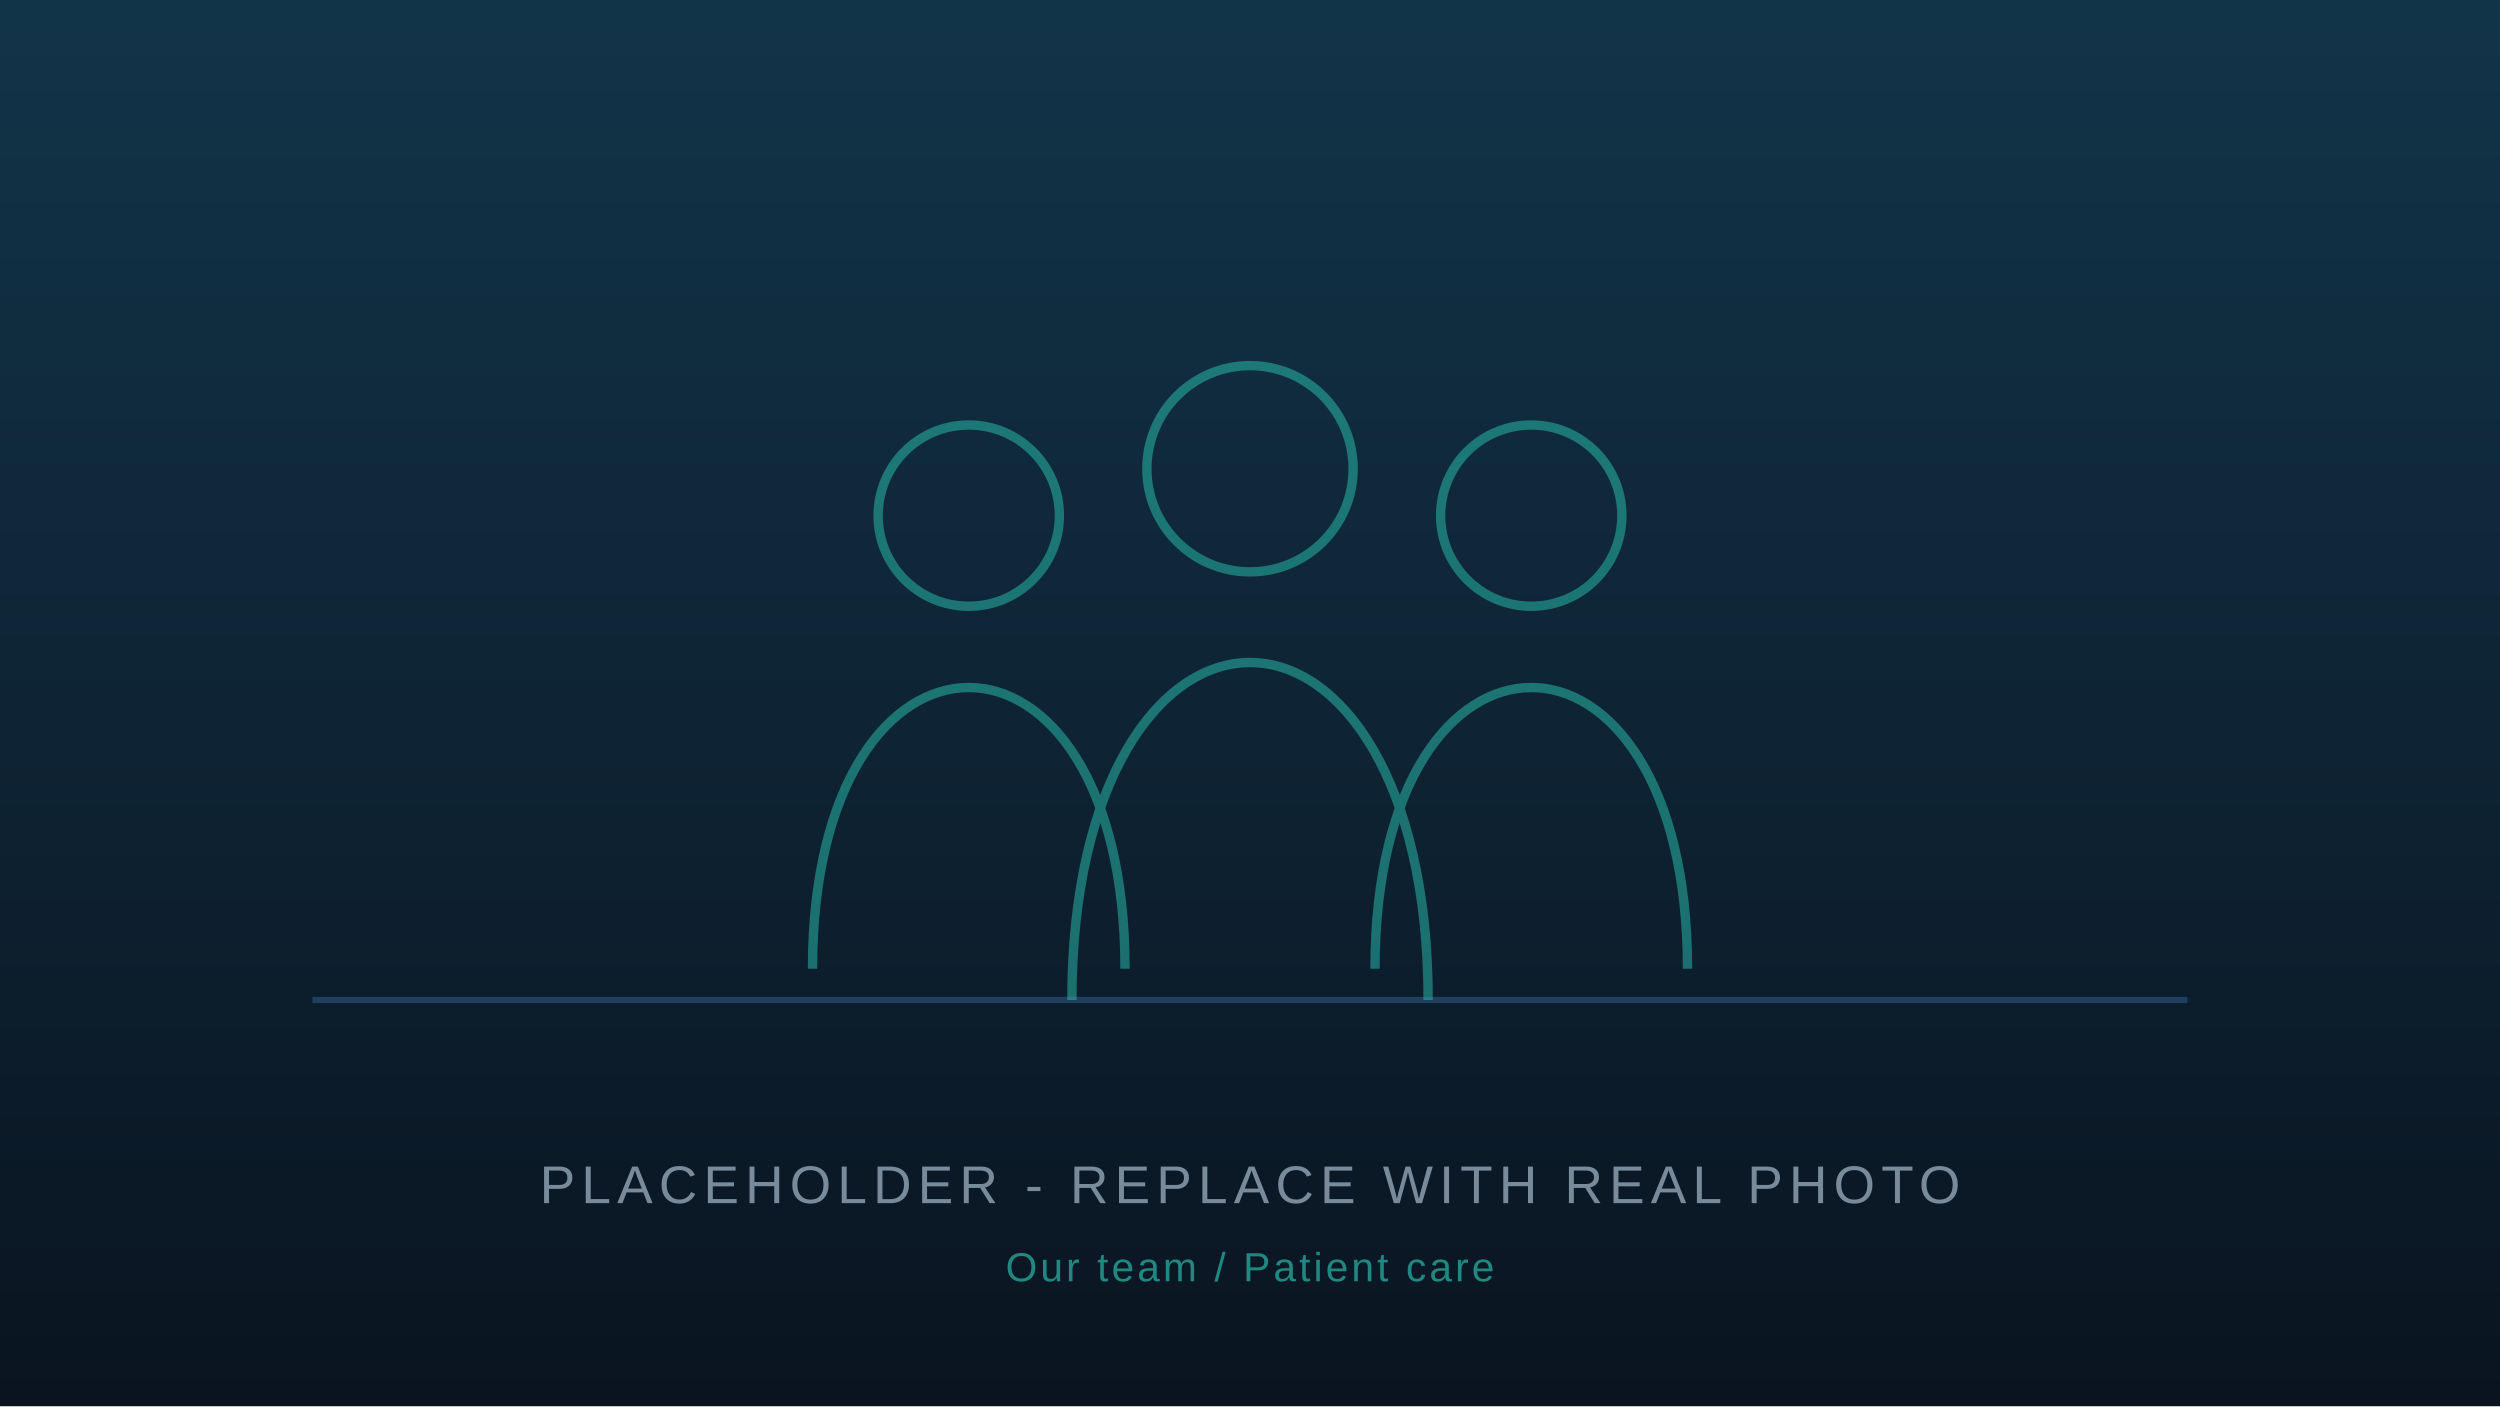
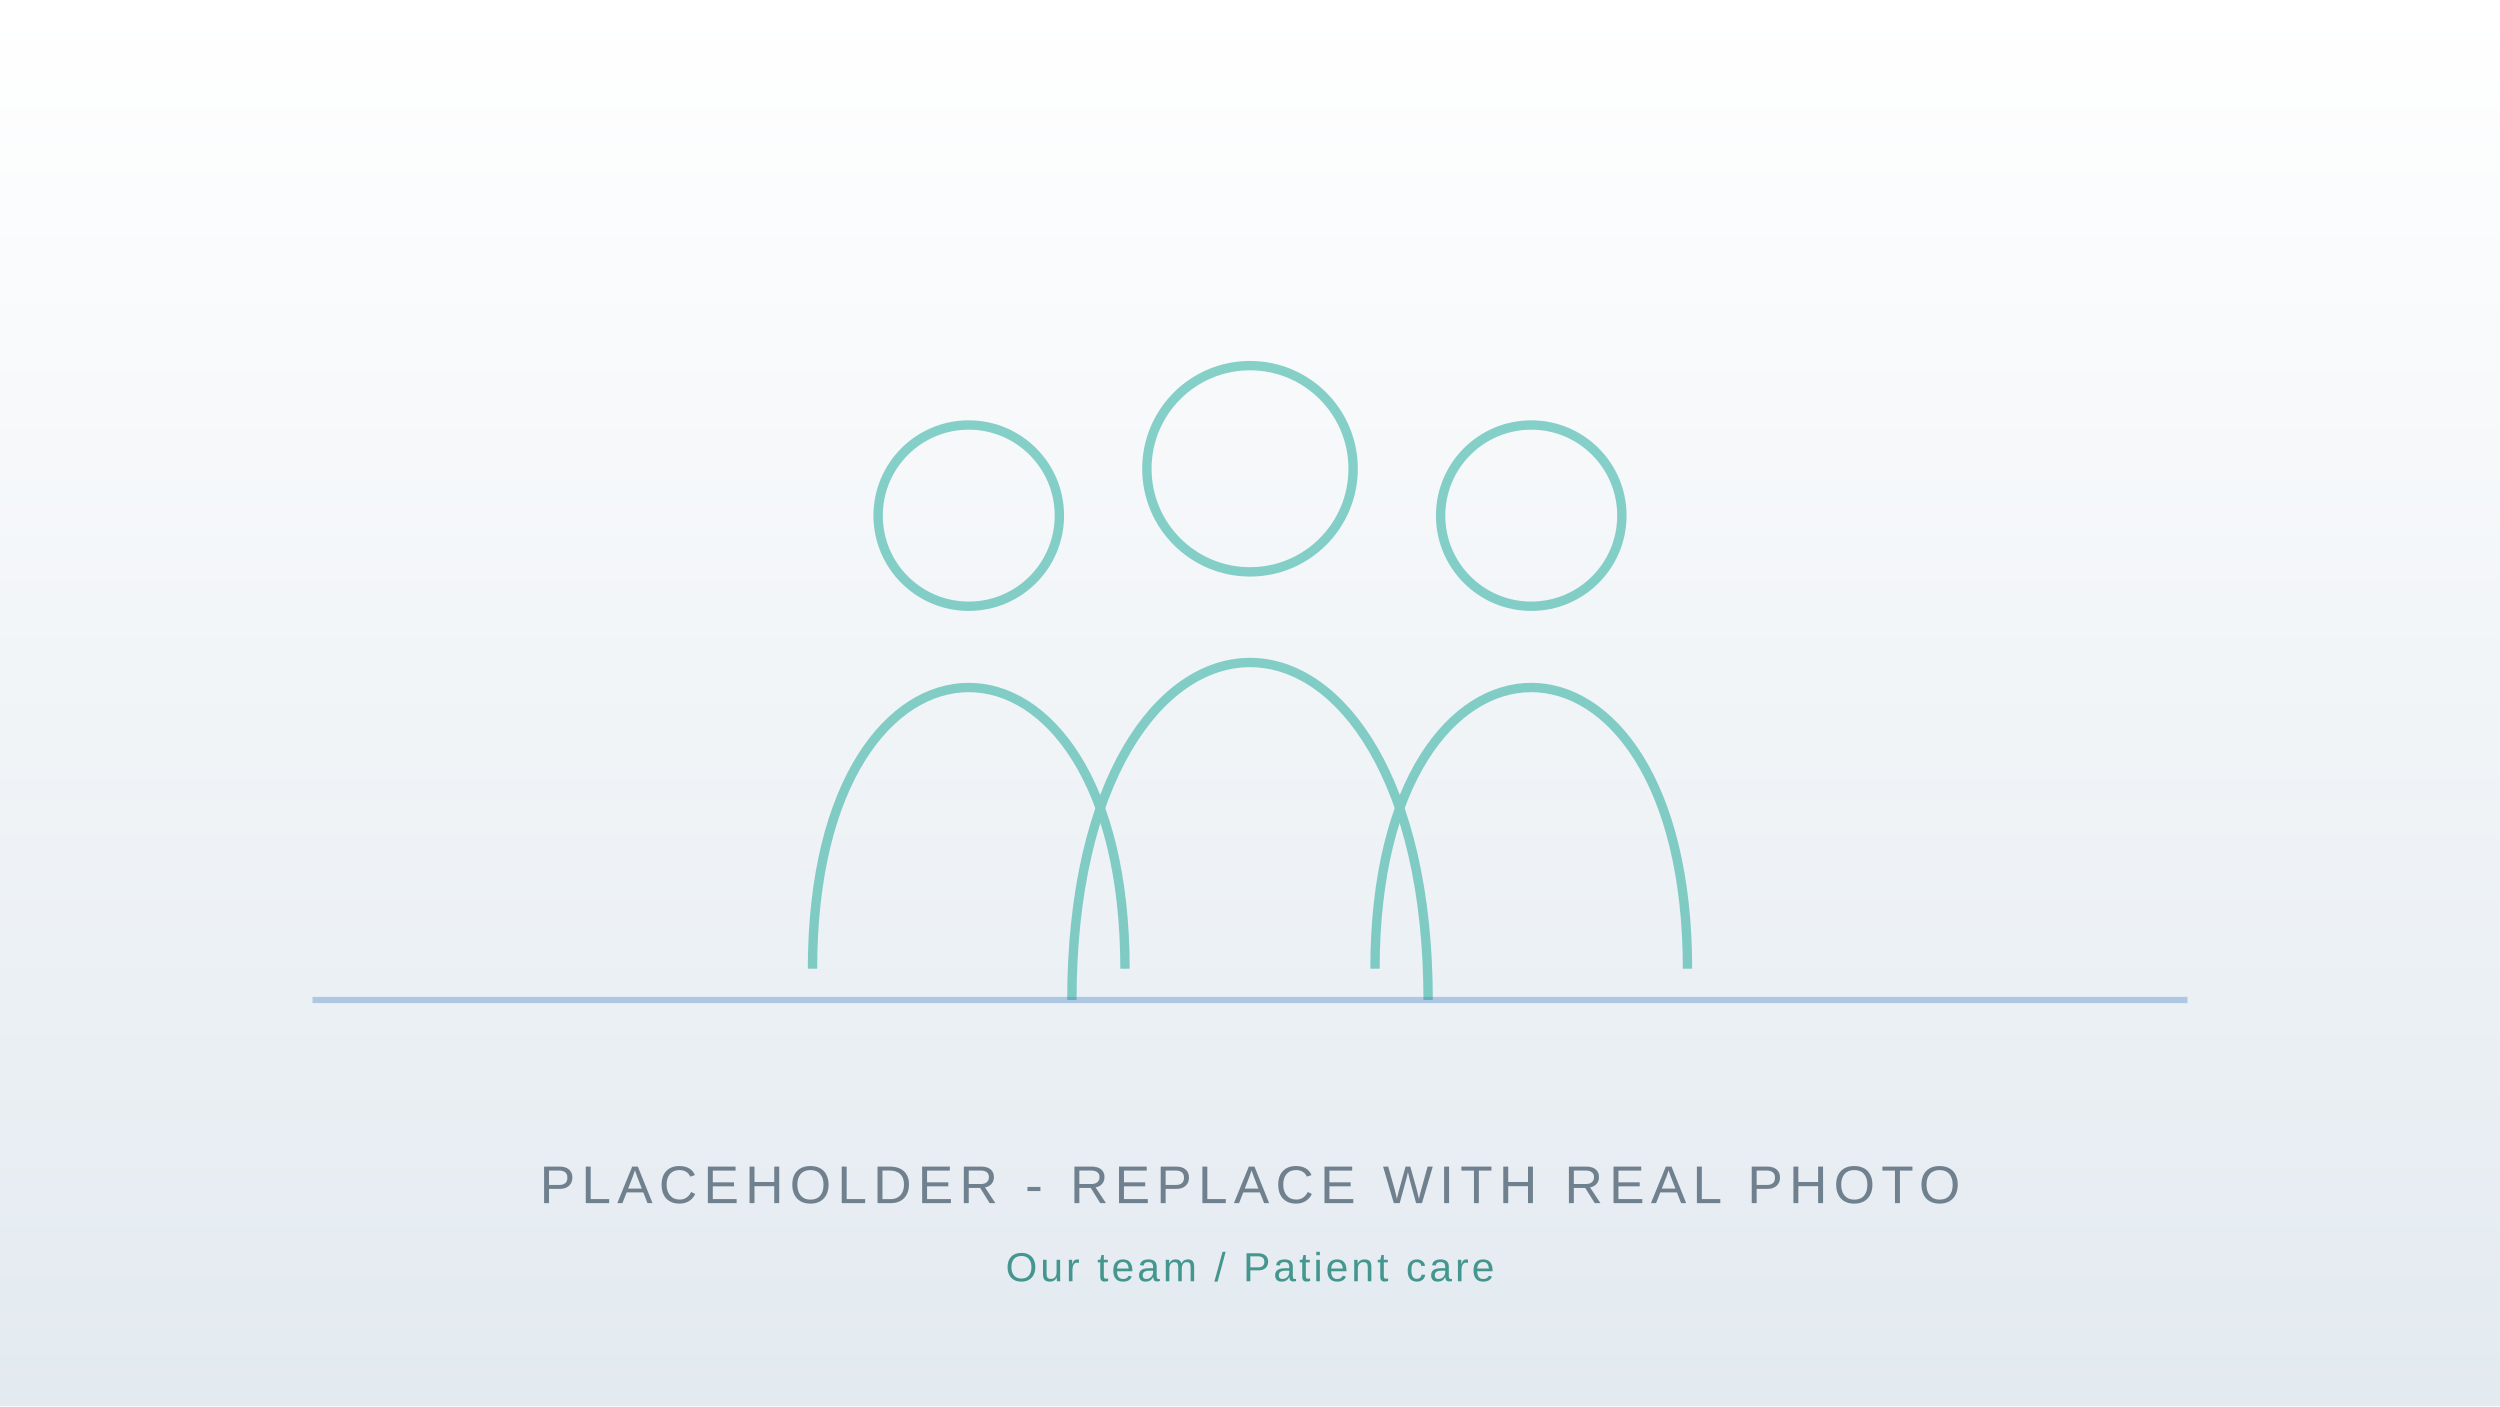
<svg xmlns="http://www.w3.org/2000/svg" viewBox="0 0 1600 900" role="img" aria-label="Placeholder - care team">
  <defs>
    <linearGradient id="b3" x1="0" y1="0" x2="0" y2="1">
-       <stop offset="0%" stop-color="#123449" />
-       <stop offset="100%" stop-color="#0a1420" />
+       <stop offset="0%" stop-color="#ffffff" />
+       <stop offset="100%" stop-color="#e3eaf0" />
    </linearGradient>
  </defs>
  <rect width="1600" height="900" fill="url(#b3)" />
-   <g opacity="0.45" fill="none" stroke="#2dd4bf" stroke-width="6">
+   <g opacity="0.5" fill="none" stroke="#12a594" stroke-width="6">
    <circle cx="620" cy="330" r="58" />
    <path d="M520 620 C520 500 570 440 620 440 C670 440 720 500 720 620" />
    <circle cx="800" cy="300" r="66" />
    <path d="M686 640 C686 500 742 424 800 424 C858 424 914 500 914 640" />
    <circle cx="980" cy="330" r="58" />
    <path d="M880 620 C880 500 930 440 980 440 C1030 440 1080 500 1080 620" />
  </g>
-   <line x1="200" y1="640" x2="1400" y2="640" stroke="#4d8fd6" stroke-width="4" opacity="0.3" />
-   <text x="800" y="770" text-anchor="middle" fill="#9db2c2" opacity="0.75" font-family="Arial, Helvetica, sans-serif" font-size="34" letter-spacing="4">
+   <line x1="200" y1="640" x2="1400" y2="640" stroke="#3b7fc4" stroke-width="4" opacity="0.35" />
+   <text x="800" y="770" text-anchor="middle" fill="#5b6d7c" opacity="0.85" font-family="Arial, Helvetica, sans-serif" font-size="34" letter-spacing="4">
    PLACEHOLDER - REPLACE WITH REAL PHOTO
  </text>
-   <text x="800" y="820" text-anchor="middle" fill="#2dd4bf" opacity="0.6" font-family="Arial, Helvetica, sans-serif" font-size="26" letter-spacing="2">
+   <text x="800" y="820" text-anchor="middle" fill="#0d7a6d" opacity="0.75" font-family="Arial, Helvetica, sans-serif" font-size="26" letter-spacing="2">
    Our team / Patient care
  </text>
</svg>
